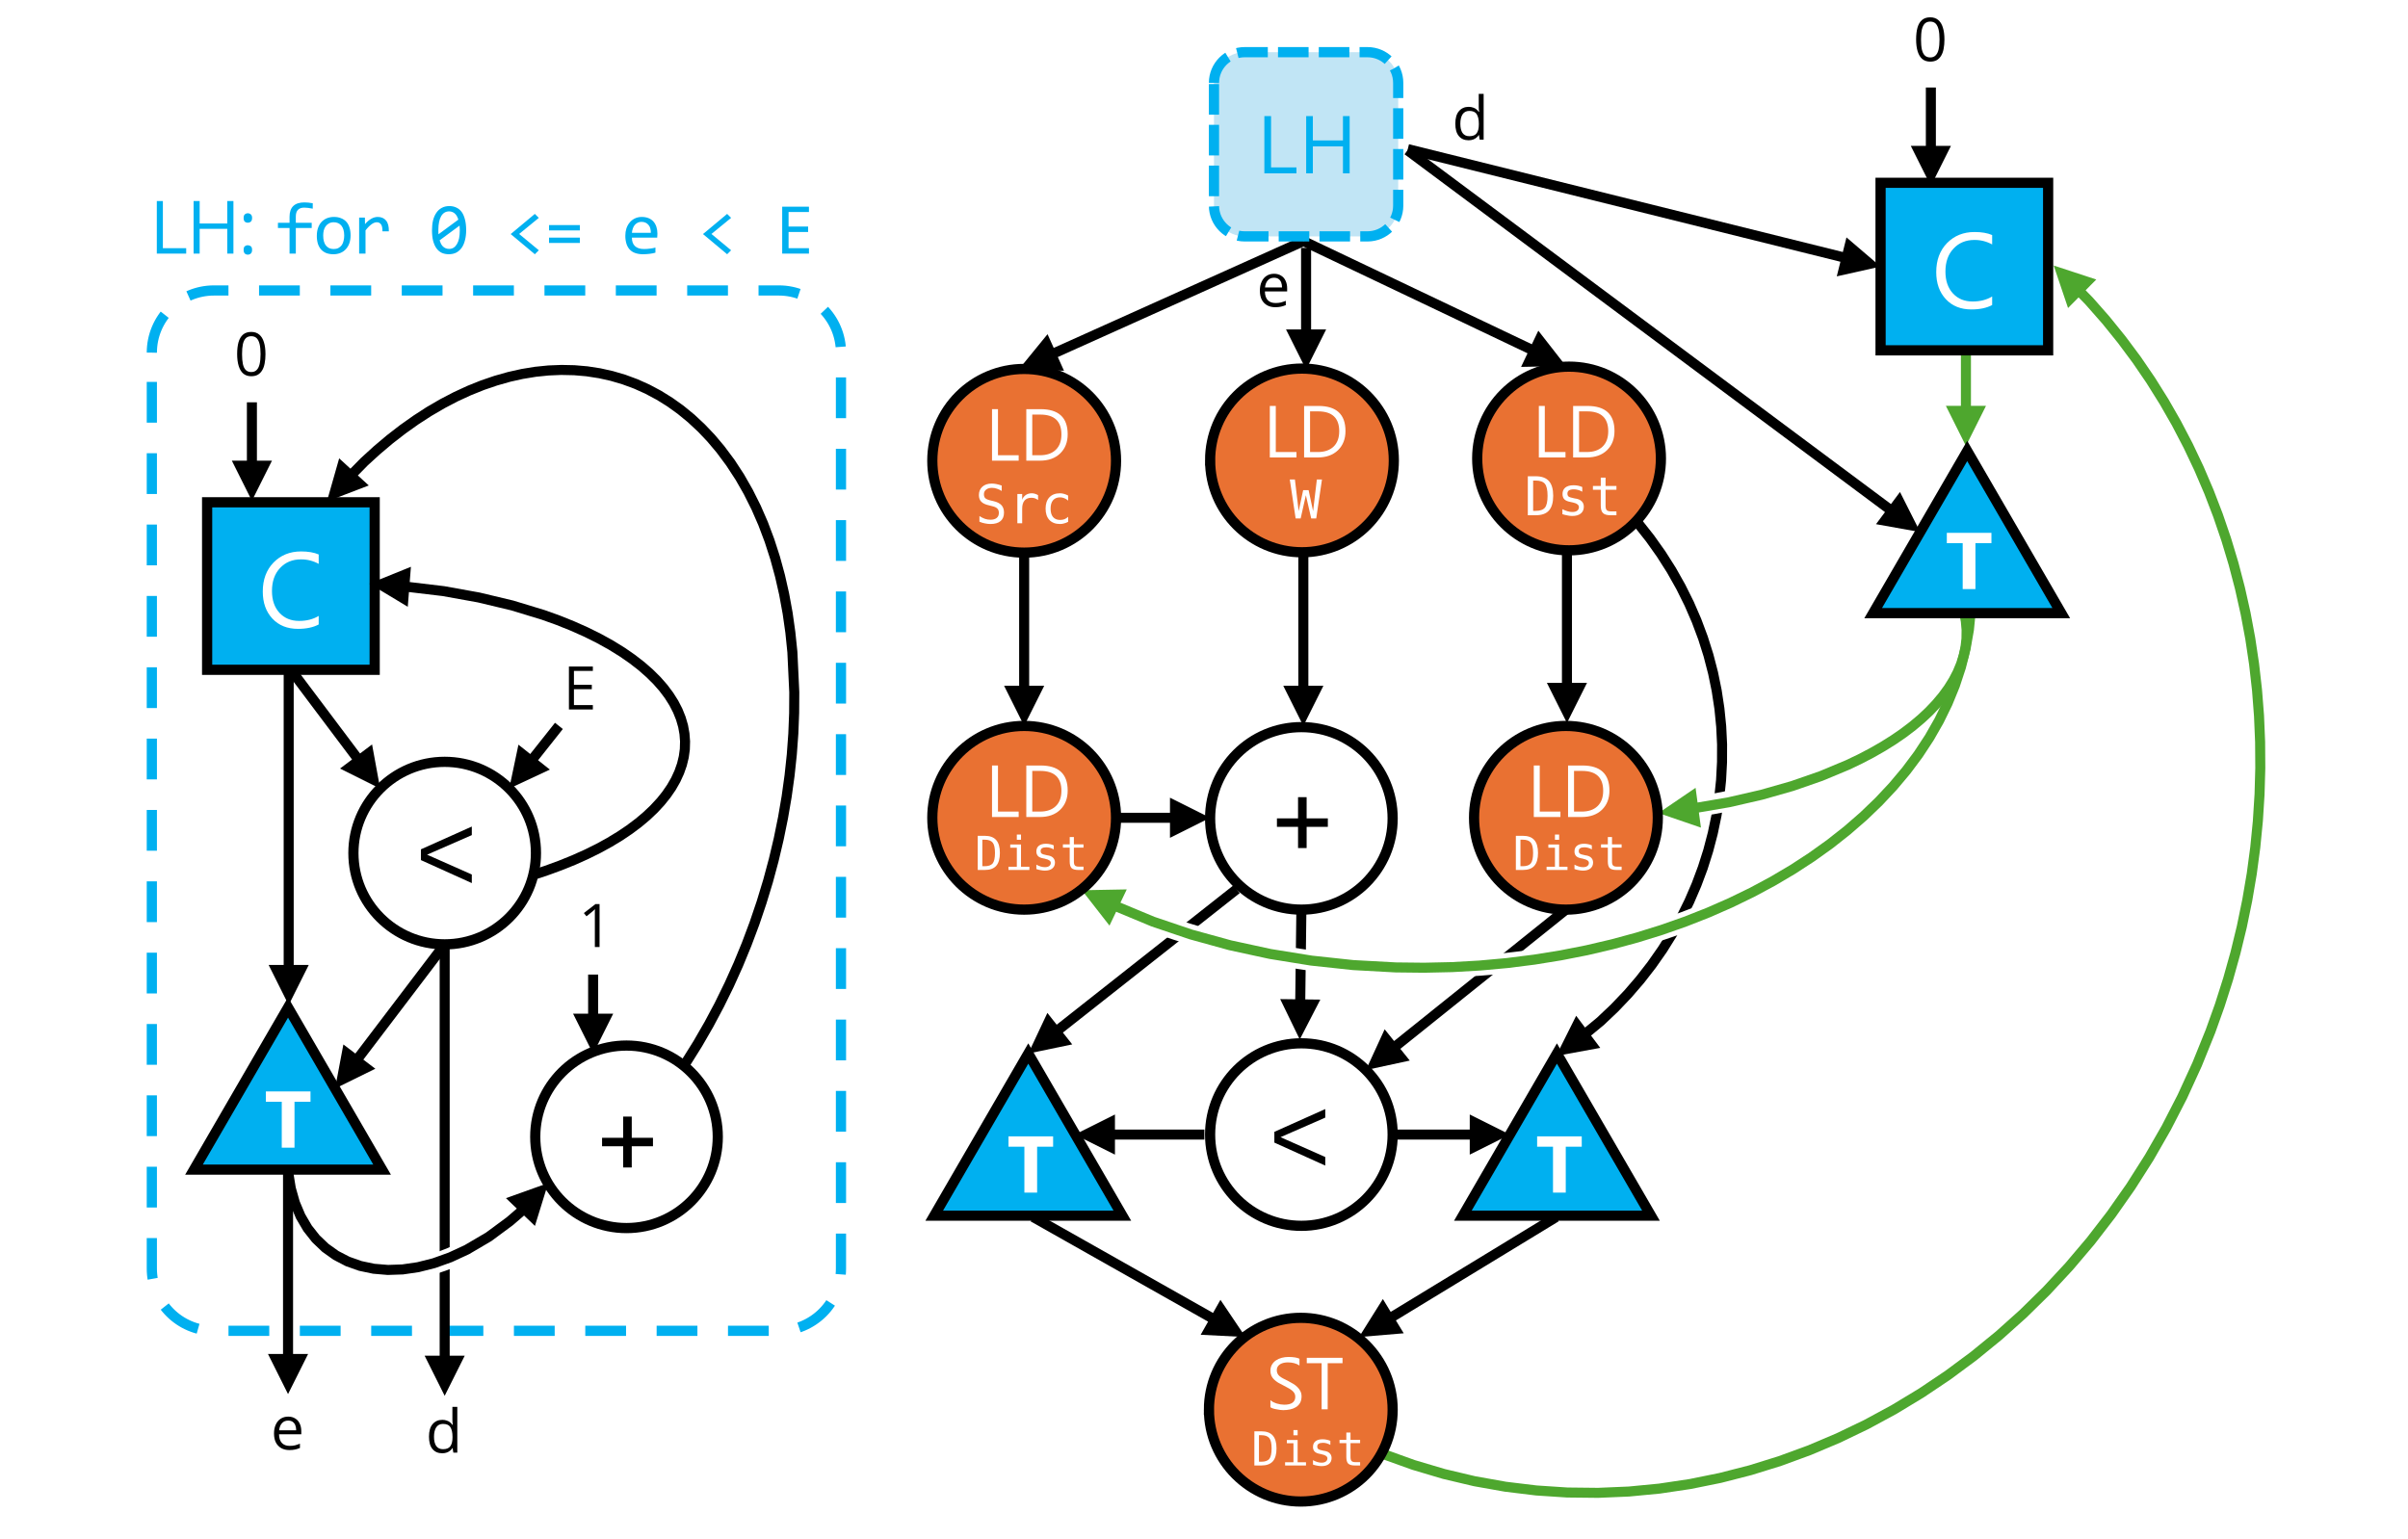
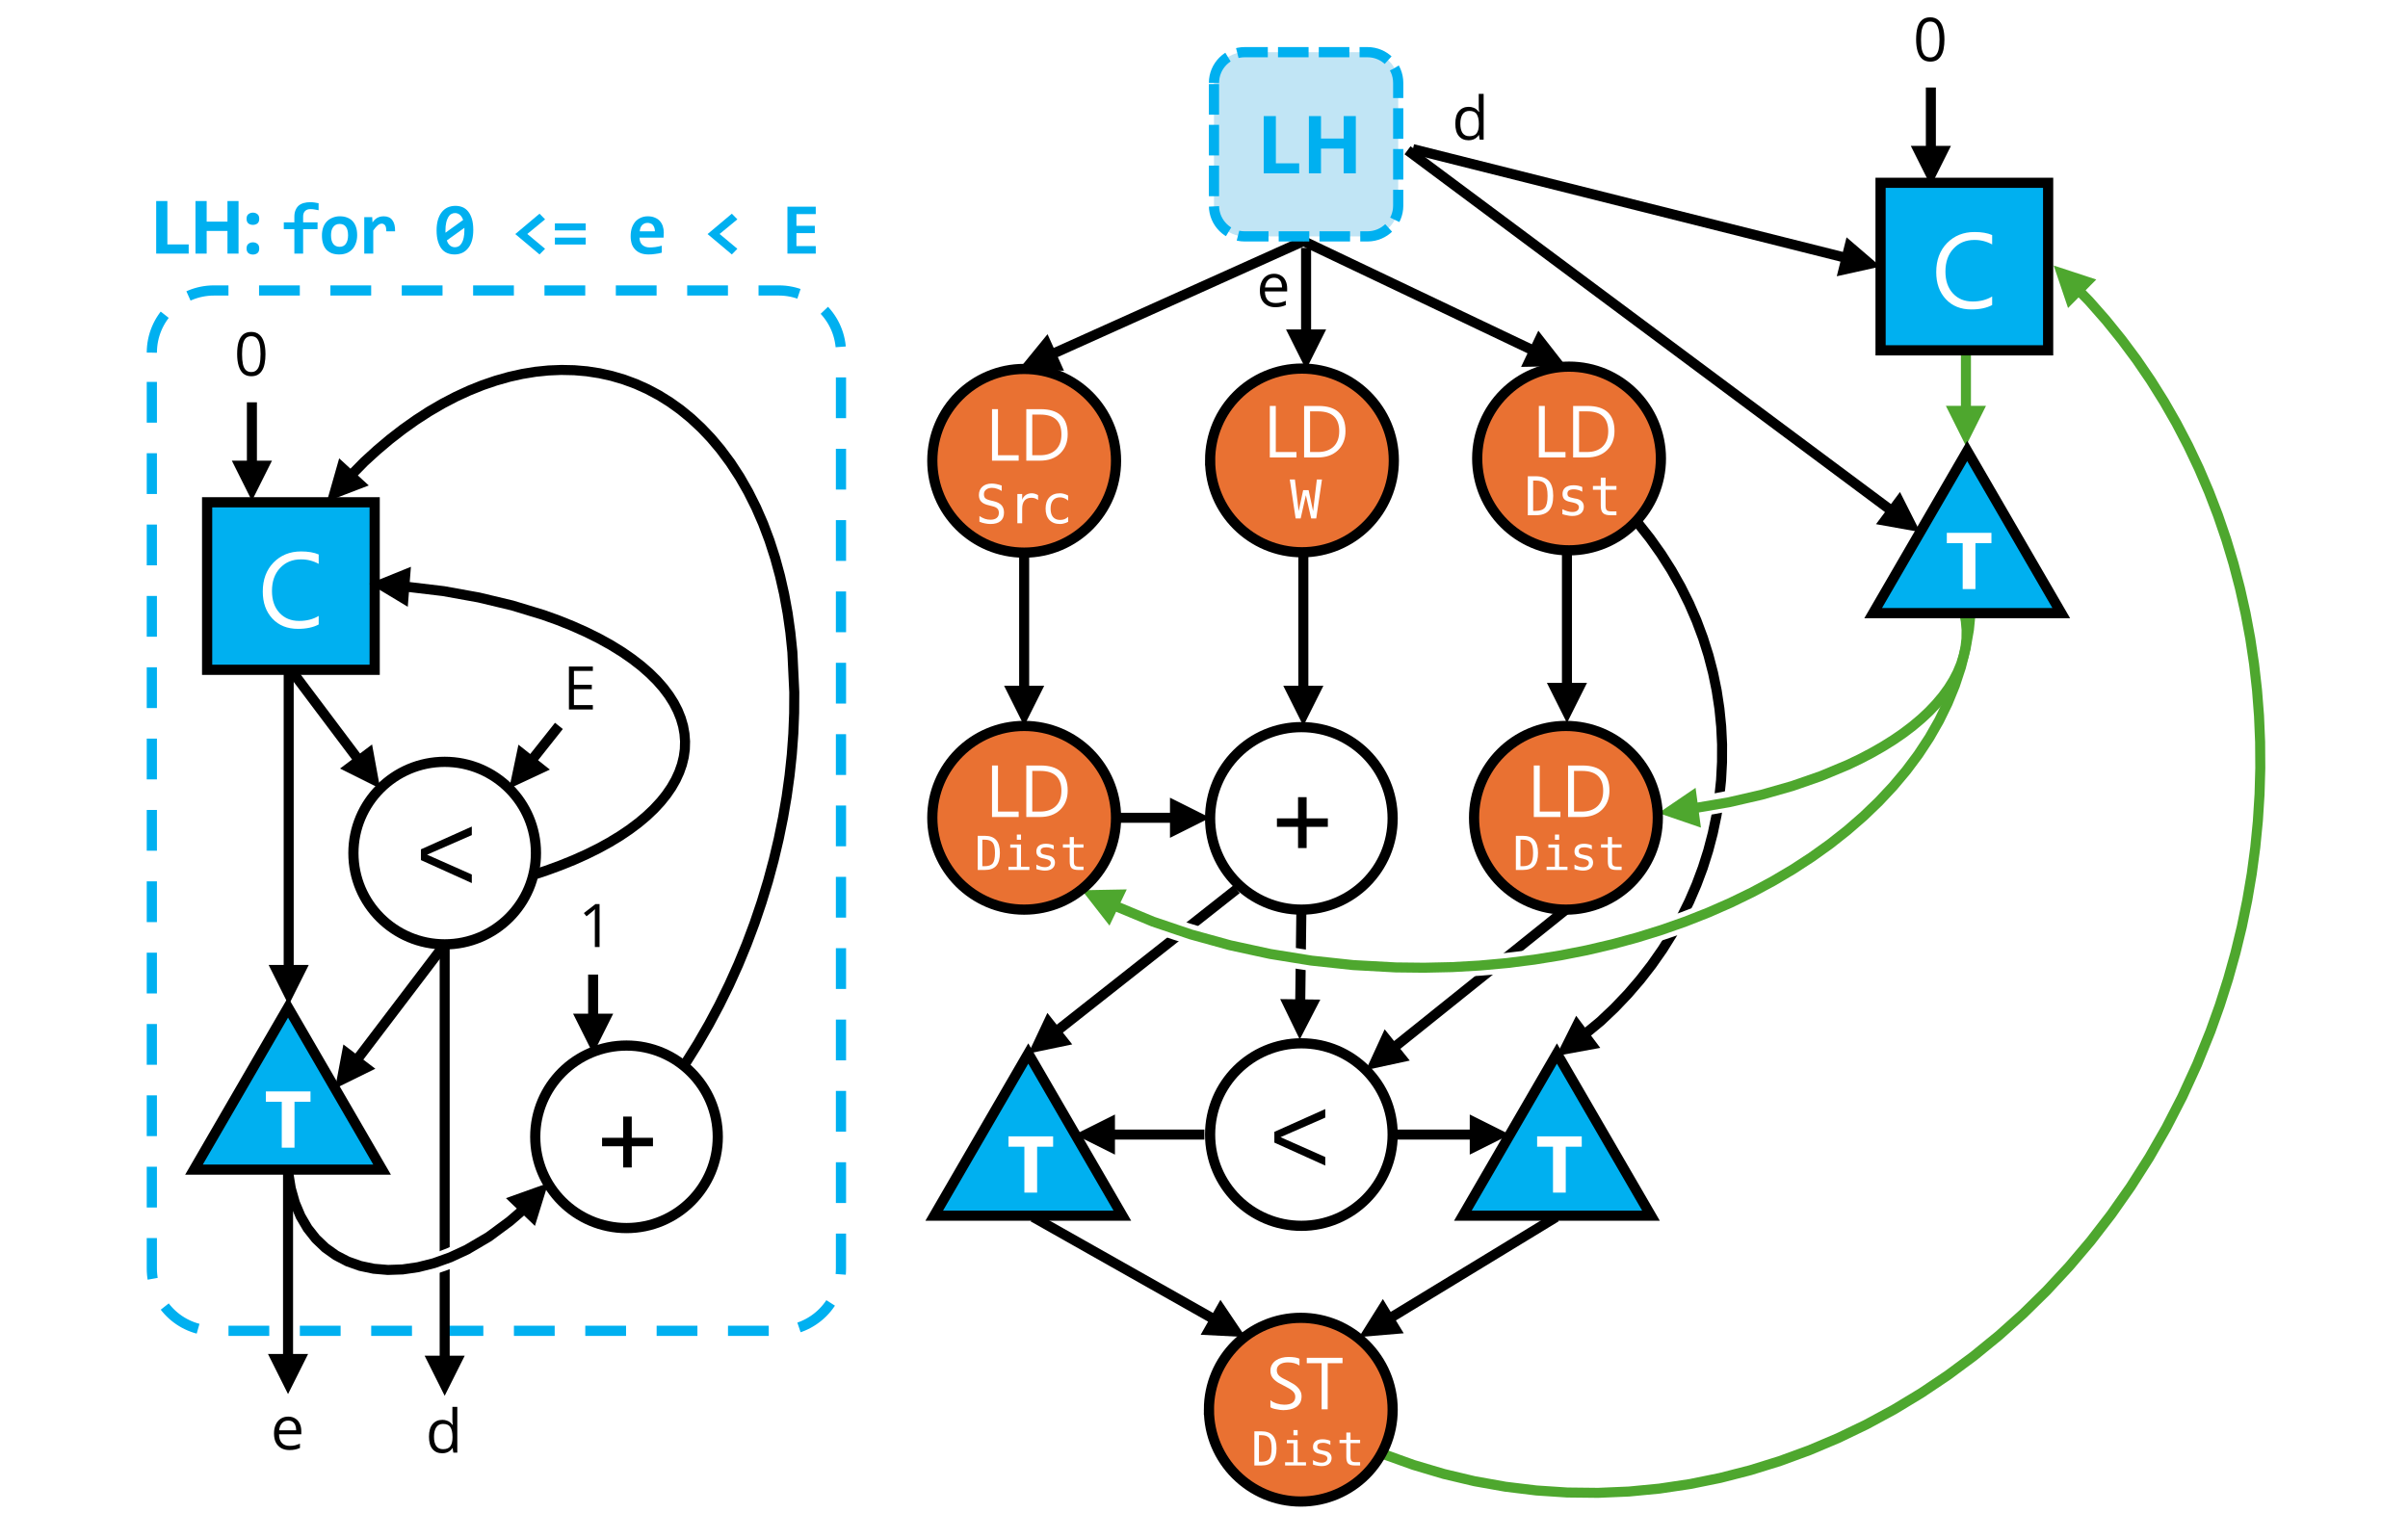
<svg xmlns="http://www.w3.org/2000/svg" xmlns:xlink="http://www.w3.org/1999/xlink" width="480" height="230pt" viewBox="0 0 360 230">
  <defs>
    <path id="b" d="M5 0H1.016v-7.703h.89v6.89H5Zm0 0" />
    <path id="c" d="M1.016 0v-7.703H3.14q4.061 0 4.062 3.75 0 1.783-1.125 2.875Q4.952 0 3.047 0Zm.89-6.89v6.078h1.157q1.512 0 2.359-.813.843-.81.844-2.297c0-1.976-1.055-2.969-3.157-2.969Zm0 0" />
    <path id="l" d="M.656-.312v-1.063q.17.157.422.297c.176.086.36.156.547.219.188.054.375.093.563.125q.28.045.53.046.827.001 1.235-.296.422-.31.422-.891 0-.311-.14-.547a1.5 1.5 0 0 0-.391-.422 3.7 3.7 0 0 0-.563-.36q-.328-.187-.703-.374-.409-.2-.765-.406-.346-.217-.61-.47a2 2 0 0 1-.406-.562 1.9 1.9 0 0 1-.14-.765q0-.515.234-.907.234-.387.609-.64.374-.247.86-.375a4 4 0 0 1 .968-.125q1.138.001 1.672.266v1.015q-.69-.468-1.75-.469c-.2 0-.398.024-.594.063q-.298.064-.531.203a1.14 1.14 0 0 0-.375.36.97.97 0 0 0-.14.53 1.12 1.12 0 0 0 .421.907q.216.174.531.344.31.173.72.359.404.204.78.438c.25.148.461.312.641.5q.28.27.438.609.17.33.172.765-.001.564-.22.97a1.8 1.8 0 0 1-.609.64q-.376.236-.875.344a5 5 0 0 1-1.03.109q-.19-.001-.454-.031A7 7 0 0 1 1.578 0a3.5 3.5 0 0 1-.531-.125 1.2 1.2 0 0 1-.39-.187m0 0" />
    <path id="m" d="M5.563-6.89h-2.22V0h-.905v-6.89H.217v-.813h5.345Zm0 0" />
    <path id="d" d="M1.703-.656q.997.001 1.39-.485.39-.481.391-1.765-.002-1.295-.39-1.781-.394-.5-1.39-.5h-.376v4.53Zm.016-5.172q1.34.002 1.969.719.639.703.64 2.203-.001 1.488-.64 2.203Q3.06 0 1.718 0H.532v-5.828Zm0 0" />
    <path id="e" d="M3.797-4.219v.703a2.2 2.2 0 0 0-.61-.265 2.2 2.2 0 0 0-.64-.094c-.324 0-.57.055-.735.156q-.234.158-.234.485c0 .187.055.336.172.437q.187.141.906.281l.281.047c.352.074.626.215.813.422q.282.3.281.781c0 .43-.156.766-.468 1.016Q3.106.112 2.28.11 1.951.108 1.594.03a6 6 0 0 1-.766-.187v-.75q.404.206.766.312.375.11.703.11.481 0 .734-.188a.65.65 0 0 0 .266-.547q-.002-.498-.953-.703h-.031l-.266-.062q-.628-.107-.922-.391-.28-.292-.281-.797 0-.622.422-.969.433-.341 1.218-.343.357.002.672.062.327.064.64.203m0 0" />
    <path id="f" d="M2.406-5.625v1.25h1.625v.563H2.406v2.375q-.002.485.172.671.186.188.64.188h.813V0h-.875q-.814 0-1.14-.328c-.22-.219-.328-.586-.328-1.11v-2.375H.516v-.562h1.172v-1.25Zm0 0" />
    <path id="g" d="M3.953-5.64v.812a3 3 0 0 0-.719-.344 2.3 2.3 0 0 0-.734-.125c-.367 0-.656.09-.875.266a.82.82 0 0 0-.328.687q-.001.394.203.594.216.204.813.344l.406.094q.826.187 1.203.609c.25.273.375.64.375 1.11q0 .831-.516 1.265-.516.438-1.5.437-.421 0-.844-.093a3.7 3.7 0 0 1-.812-.25v-.844q.434.28.844.422.404.127.812.125c.395 0 .703-.086.922-.266q.328-.264.328-.75 0-.434-.234-.656c-.149-.156-.406-.274-.781-.36l-.422-.109q-.814-.17-1.188-.547-.362-.374-.36-1 0-.78.517-1.25.527-.468 1.406-.468.328 0 .703.078.373.08.781.218m0 0" />
    <path id="h" d="M4.516-3.469a1.6 1.6 0 0 0-.47-.265 1.7 1.7 0 0 0-.53-.079q-.674 0-1.032.422-.344.423-.343 1.22V0h-.72v-4.375h.72v.86a1.42 1.42 0 0 1 .547-.72c.25-.163.546-.25.89-.25q.263.001.485.079c.156.043.304.11.453.203Zm0 0" />
    <path id="i" d="M4.14-.219a2.4 2.4 0 0 1-.593.235 2 2 0 0 1-.625.093Q1.902.11 1.328-.5.766-1.11.766-2.187q0-1.08.562-1.688.574-.61 1.594-.61.31 0 .61.094.31.082.609.25v.75a1.9 1.9 0 0 0-.578-.359 1.6 1.6 0 0 0-.641-.125q-.674.002-1.047.438-.361.439-.36 1.25-.002.814.36 1.25.374.438 1.047.437.374.001.672-.11.294-.122.547-.359Zm0 0" />
    <path id="j" d="M0-5.828h.766l.562 4.734L2-4.234h.813l.671 3.14.563-4.734h.766L3.953 0h-.75l-.797-3.469L1.625 0h-.75Zm0 0" />
    <path id="k" d="M1-6.516h7.61v1.266H1Zm3.156 4.438v-7.61h1.282v7.61Zm0 0" />
    <path id="r" d="m1.016-6.687 7.609-3.407v1.281l-7.61 3.329Zm0 1.609v-1.219l7.609 3.375v1.281Zm0 0" />
    <path id="n" d="M1.484-.562q.873 0 1.22-.422.341-.437.343-1.563-.002-1.124-.344-1.547-.345-.435-1.219-.437h-.328v3.968ZM1.5-5.11q1.17.001 1.719.625.562.626.562 1.937c0 .875-.187 1.524-.562 1.938Q2.67 0 1.5 0H.469v-5.11Zm0 0" />
    <path id="o" d="M1.078-3.812h1.61v3.328h1.25V0H.813v-.484h1.25v-2.844h-.985Zm.984-1.485h.626v.781h-.626Zm0 0" />
    <path id="p" d="M3.328-3.687v.609q-.268-.153-.547-.235a2 2 0 0 0-.562-.078q-.423 0-.64.141-.206.13-.204.422-.001.252.156.375.154.128.782.25l.265.047q.451.094.688.36c.164.179.25.405.25.687q-.001.563-.407.89Q2.716.096 2 .094c-.187 0-.387-.024-.594-.063A3.5 3.5 0 0 1 .734-.14v-.656q.34.188.657.281.326.094.625.094.406.002.64-.172a.55.55 0 0 0 .235-.468q0-.435-.844-.61l-.031-.016-.235-.046q-.55-.093-.797-.344-.251-.264-.25-.688 0-.562.375-.859c.25-.195.602-.297 1.063-.297.207 0 .406.024.594.063q.281.047.562.172m0 0" />
    <path id="q" d="M2.094-4.922v1.094H3.53v.484H2.094v2.078q-.002.423.156.594.169.174.563.172h.718V0h-.765Q2.045 0 1.75-.281q-.28-.282-.281-.985v-2.078H.453v-.484H1.47v-1.094Zm0 0" />
    <path id="s" d="M6.86-6.86H4.468V0H2.562v-6.86H.188v-1.546h6.671Zm0 0" />
-     <path id="t" d="M1.078 0v-7.86h.906v7.048H5.47V0Zm0 0" />
-     <path id="u" d="M7.031 0H6.11v-3.703H1.984V0h-.906v-7.86h.906v3.36H6.11v-3.36h.922Zm0 0" />
-     <path id="v" d="M.813-.562c0-.25.054-.426.171-.532a.7.7 0 0 1 .454-.156c.175 0 .328.055.453.156q.187.158.187.532 0 .376-.187.546a.66.66 0 0 1-.453.172.65.65 0 0 1-.454-.172C.867-.129.813-.312.813-.562m0-4.766c0-.25.054-.426.171-.531a.65.65 0 0 1 .454-.172q.264 0 .453.172.187.156.187.53 0 .376-.187.548a.68.68 0 0 1-.453.156.67.67 0 0 1-.454-.156c-.117-.114-.171-.297-.171-.547m0 0" />
-     <path id="w" d="M5.64-6.719c-.492-.101-.913-.156-1.265-.156q-1.266.002-1.266 1.328v.938h2.375v.78H3.11V0h-.937v-3.828H.437v-.781h1.735V-5.5Q2.17-7.656 4.406-7.656q.561.001 1.235.125ZM0-5.39" />
-     <path id="x" d="M5.547-2.734q-.001.628-.172 1.156-.176.515-.516.89c-.218.25-.492.446-.812.579a2.7 2.7 0 0 1-1.078.203q-.58-.001-1.047-.172A2.2 2.2 0 0 1 1.14-.61a2.5 2.5 0 0 1-.485-.875A4 4 0 0 1 .5-2.672c0-.414.055-.797.172-1.14q.17-.516.5-.891c.226-.25.5-.442.812-.578a2.8 2.8 0 0 1 1.094-.203q.575 0 1.031.187c.313.117.57.29.782.516q.327.344.484.86.17.516.172 1.187m-.953.03c0-.331-.04-.616-.11-.858a1.8 1.8 0 0 0-.312-.626 1.35 1.35 0 0 0-.5-.375 1.6 1.6 0 0 0-.64-.125q-.425.002-.72.172-.3.158-.5.438-.187.269-.28.625a3.4 3.4 0 0 0-.079.75q-.001.504.11.89.106.377.312.626c.133.156.297.28.484.375q.296.126.672.125.405.001.703-.157.311-.169.5-.437.186-.28.266-.64.094-.374.094-.782m0 0" />
-     <path id="z" d="M1.078-5.39h.86l.015.984q.482-.562.953-.813a1.9 1.9 0 0 1 .938-.265q.825 0 1.265.547.435.531.407 1.609h-.953q.011-.715-.204-1.031-.222-.329-.656-.328a1 1 0 0 0-.375.078 1.4 1.4 0 0 0-.39.218 3 3 0 0 0-.438.375 5 5 0 0 0-.469.547V0h-.953Zm0 0" />
-     <path id="A" d="M5.578-3.5q0 .798-.172 1.469c-.105.437-.265.82-.484 1.14a2.4 2.4 0 0 1-.813.735q-.485.248-1.14.25Q2.406.092 1.938-.11a2.1 2.1 0 0 1-.782-.657Q.83-1.2.641-1.89C.523-2.348.469-2.883.469-3.5q-.001-.811.156-1.469c.113-.445.281-.828.5-1.14a2.2 2.2 0 0 1 .813-.735c.32-.176.703-.265 1.14-.265.375 0 .711.074 1.016.218q.468.207.797.641c.218.293.382.668.5 1.125q.187.689.187 1.625m-.953.031c0-.125-.008-.242-.016-.36q-.002-.184-.015-.358L1.609-1.985q.094.28.204.515.123.236.296.407a1.3 1.3 0 0 0 .922.36q.358 0 .656-.173.295-.186.5-.531.217-.342.329-.86.107-.528.109-1.203m-3.203-.078v.344q-.001.158.016.312l2.968-2.187a2.4 2.4 0 0 0-.203-.5 1.5 1.5 0 0 0-.297-.39 1.1 1.1 0 0 0-.39-.25 1.2 1.2 0 0 0-.485-.095q-.377.002-.672.172-.298.175-.515.532a2.8 2.8 0 0 0-.313.875c-.074.343-.11.742-.11 1.187m0 0" />
-     <path id="B" d="m4.938-.5-.594.594-3.61-3.016 3.61-3.015.593.593L2-2.937Zm0 0" />
-     <path id="D" d="M5.328-3.469H.718v-.797h4.61Zm0 1.875H.718v-.797h4.61Zm0 0" />
-     <path id="E" d="M5.422-2.984a4 4 0 0 1-.016.343c0 .086-.008.168-.015.25H1.609q-.002.833.454 1.266.466.439 1.343.438.235.001.469-.016.232-.012.453-.047.217-.03.422-.062.2-.048.375-.094v.765c-.25.075-.54.133-.86.172a8 8 0 0 1-1 .063c-.46 0-.855-.067-1.187-.188A2.05 2.05 0 0 1 1.25-.64a2.3 2.3 0 0 1-.469-.875 4 4 0 0 1-.156-1.171c0-.376.05-.727.156-1.063q.17-.515.485-.89.309-.388.765-.61.468-.234 1.047-.234.561 0 1 .172c.29.117.535.28.734.5q.294.327.454.796c.101.305.156.649.156 1.032m-.984-.125a2 2 0 0 0-.079-.657 1.2 1.2 0 0 0-.265-.515 1.3 1.3 0 0 0-.438-.344 1.5 1.5 0 0 0-.625-.125q-.298.001-.562.125-.251.129-.438.344-.175.204-.281.515-.111.3-.14.657Zm0 0" />
-     <path id="F" d="M5.078 0h-4v-7.016h4v.797H2.031v2.172h2.922v.813H2.031v2.422h3.047Zm0 0" />
+     <path id="t" d="M.984 0v-7.86h1.672v6.485h3.188V0Zm0 0" />
+     <path id="u" d="M7.422 0H5.766v-3.39h-3.11V0H.984v-7.86h1.672v3.079h3.11V-7.86h1.656Zm0 0" />
+     <path id="v" d="M.625-.766q0-.498.281-.703.28-.217.672-.218.375.001.656.218.282.205.282.703 0 .487-.282.704a1.1 1.1 0 0 1-.656.203Q1.187.139.906-.062.626-.28.625-.766m0-4.437q0-.498.281-.703.28-.218.672-.219.375 0 .656.219.282.204.282.703 0 .486-.282.703a1.1 1.1 0 0 1-.656.203q-.391.001-.672-.203-.28-.217-.281-.703m0 0" />
+     <path id="w" d="M5.64-6.484a6 6 0 0 0-.562-.11q-.316-.06-.656-.062c-.156 0-.305.023-.438.062a1 1 0 0 0-.343.203 1 1 0 0 0-.235.344 1.4 1.4 0 0 0-.078.5v.875h2.156v1.016H3.328V0H2.016v-3.656H.438v-1.016h1.578V-5.5c0-.383.054-.71.172-.984.113-.282.269-.508.468-.688q.31-.263.75-.39a3.6 3.6 0 0 1 .969-.125q.355 0 .672.046c.219.032.414.07.594.11ZM0-5.454" />
+     <path id="x" d="M5.656-2.766q0 .644-.187 1.172-.176.535-.516.922-.346.377-.844.594a3.1 3.1 0 0 1-1.14.203 3.3 3.3 0 0 1-1.094-.172 2.35 2.35 0 0 1-.812-.531 2.35 2.35 0 0 1-.5-.89C.445-1.82.39-2.235.39-2.704a3.7 3.7 0 0 1 .172-1.172q.186-.53.53-.906.357-.375.86-.578a2.8 2.8 0 0 1 1.125-.22q.61 0 1.078.188c.32.118.594.293.813.532q.34.363.515.89.171.517.172 1.203m-1.36.032c0-.57-.109-1-.327-1.282q-.317-.42-.938-.421-.347 0-.594.14a1.1 1.1 0 0 0-.39.36 1.7 1.7 0 0 0-.235.546 3.3 3.3 0 0 0-.062.657q-.001.861.344 1.297.34.42.937.421c.219 0 .406-.039.563-.125a.94.94 0 0 0 .39-.359q.153-.232.235-.547c.05-.219.078-.445.078-.687m0 0" />
+     <path id="y" d="M4.266-3.328q0-.31-.047-.531a.8.8 0 0 0-.125-.344.5.5 0 0 0-.219-.203.55.55 0 0 0-.281-.078q-.3.002-.61.25-.297.236-.671.78V0H.968v-5.453h1.187l.047.797q.14-.217.297-.375.17-.17.375-.297.216-.123.469-.188.247-.06.547-.062.419 0 .734.14.328.141.531.422.217.281.328.704.106.42.094.984Zm0 0" />
+     <path id="A" d="M5.766-3.547q0 .878-.188 1.563-.187.673-.562 1.14a2.4 2.4 0 0 1-.875.719 2.74 2.74 0 0 1-1.188.25q-.58-.002-1.078-.203a2.1 2.1 0 0 1-.844-.64Q.685-1.154.484-1.845.281-2.53.281-3.469q0-.872.188-1.547.2-.686.562-1.156.36-.467.875-.719c.352-.164.754-.25 1.203-.25q.576.002 1.063.204.482.205.828.64.357.44.563 1.125c.132.45.203.992.203 1.625m-4.157.031v.391L4.25-5.031q-.189-.529-.5-.782a1.14 1.14 0 0 0-.719-.25q-.314.002-.578.157-.25.14-.437.468a2.7 2.7 0 0 0-.297.797 5 5 0 0 0-.11 1.125m2.829.016v-.359L1.813-1.97q.169.518.484.766.311.251.734.25.295 0 .547-.14.265-.153.453-.47c.133-.218.235-.484.297-.796.07-.32.11-.703.11-1.141m0 0" />
+     <path id="B" d="M4.172.125.547-2.922l3.625-3.047.828.844-2.656 2.188L5-.72Zm0 0" />
+     <path id="C" d="M.719-3.469v-1.047h4.61v1.047Zm0 2.11v-1.032h4.61v1.032Zm0 0" />
+     <path id="E" d="M5.5-3.14c0 .085-.008.199-.016.343 0 .149-.007.281-.015.406H1.875q-.001.362.11.641c.07.18.175.328.312.453.133.117.297.211.484.281q.281.094.625.094.404 0 .86-.062.45-.062.937-.203v1.046l-.453.11c-.168.031-.34.054-.516.078q-.252.045-.515.062c-.18.008-.344.016-.5.016Q2.592.124 2.094-.047a2.3 2.3 0 0 1-.844-.531 2.3 2.3 0 0 1-.531-.844 3.7 3.7 0 0 1-.172-1.187q-.002-.668.172-1.22.188-.543.515-.937.342-.387.813-.593.481-.219 1.062-.22.592 0 1.032.188c.3.118.55.282.75.5q.293.316.453.766c.101.305.156.633.156.984m-1.328-.188q0-.328-.094-.563a1.1 1.1 0 0 0-.234-.406.8.8 0 0 0-.344-.219 1.1 1.1 0 0 0-.406-.078q-.502 0-.828.328c-.211.22-.328.532-.36.938Zm0 0" />
+     <path id="F" d="M.984 0v-7.016H5.22v1.11H2.33v1.75h2.75v1.093H2.33v1.938h2.89V0Zm0 0" />
    <path id="G" d="M9.094-.469Q7.858.188 6 .188 3.608.19 2.172-1.344.732-2.89.734-5.39q0-2.684 1.61-4.343 1.624-1.655 4.11-1.657 1.592.001 2.64.454v1.406a5.4 5.4 0 0 0-2.656-.672q-1.924 0-3.125 1.297Q2.107-7.624 2.109-5.47q0 2.048 1.125 3.266C3.984-1.398 4.961-1 6.172-1q1.687 0 2.922-.75Zm0 0" />
    <path id="H" d="M4.688-3.219q-.001.785-.125 1.406-.113.61-.375 1.032-.252.422-.657.656-.393.218-.969.219-.719 0-1.187-.39C1.07-.556.844-.93.688-1.423Q.453-2.173.453-3.22q0-1.029.203-1.765.216-.75.672-1.141.468-.405 1.235-.406.733 0 1.203.406.466.393.687 1.125.234.738.234 1.781m-3.5 0c0 .594.039 1.094.125 1.5q.139.599.437.89.31.299.813.298.498 0 .796-.297.312-.293.454-.89.14-.61.14-1.5t-.14-1.485c-.094-.395-.243-.692-.438-.89q-.299-.296-.812-.298c-.336 0-.606.102-.813.297q-.299.3-.437.89c-.086.4-.125.891-.125 1.485m0 0" />
    <path id="I" d="M4.453 0H.875v-6.422h3.578v.656H1.625v2.079h2.672v.656H1.625v2.375h2.828Zm0 0" />
    <path id="J" d="M3.156 0h-.703v-5.344q.013-.153.031-.312a3 3 0 0 1-.265.234q-.11.096-.297.25l-.719.578-.39-.484 1.734-1.344h.61Zm0 0" />
    <path id="K" d="M2.625-4.906q.608 0 1.047.281.45.269.672.766.234.485.234 1.14v.453H1.25q.012.845.422 1.297.42.439 1.156.438.451.001.797-.078.357-.094.75-.25v.64q-.376.159-.734.235-.364.077-.844.078-.69 0-1.203-.281a2.06 2.06 0 0 1-.813-.844Q.501-1.578.5-2.375c0-.52.086-.969.266-1.344q.264-.575.734-.875.48-.311 1.125-.312m-.016.593q-.58.002-.921.391-.347.376-.422 1.063h2.547q0-.423-.126-.75a1.1 1.1 0 0 0-.39-.516c-.18-.125-.406-.187-.688-.187m0 0" />
    <path id="L" d="M2.484.094Q1.56.095 1.031-.531.5-1.153.5-2.391q-.002-1.248.547-1.875.545-.639 1.453-.64.375.002.656.11.295.093.5.265.201.175.344.375h.063a1.7 1.7 0 0 1-.047-.36A6 6 0 0 1 4-4.906v-1.938h.734V0h-.593l-.11-.687H4q-.129.221-.344.39-.205.176-.5.281c-.187.07-.414.11-.672.11m.11-.61q.779.001 1.094-.437.328-.434.328-1.313v-.125q-.001-.92-.313-1.406-.3-.499-1.11-.5-.673 0-1.015.516-.328.516-.328 1.406c0 .594.11 1.055.328 1.375q.342.485 1.016.484m0 0" />
-     <path id="M" d="M1.172 0v-8.562h1v7.671h3.797V0Zm0 0" />
-     <path id="N" d="M7.672 0h-1v-4.031h-4.5V0h-1v-8.562h1v3.64h4.5v-3.64h1Zm0 0" />
+     <path id="M" d="M1.078 0v-8.562h1.813V-1.5h3.484V0Zm0 0" />
+     <path id="N" d="M8.094 0H6.28v-3.703H2.89V0H1.078v-8.562h1.813v3.359h3.39v-3.36h1.813Zm0 0" />
    <clipPath id="a">
      <path d="M0 0h360v229.922H0Zm0 0" />
    </clipPath>
  </defs>
  <g clip-path="url(#a)">
    <path fill="#fff" d="M0 0h360v229.922H0Zm0 0" />
  </g>
  <path fill="#fff" d="M-36-23h432v276H-36z" />
  <path fill="#4ea72e" d="m206.547 218.121 4.543 1.629 4.594 1.367 4.625 1.094 4.644.824 4.656.567 4.66.308 4.657.05 4.644-.198 4.625-.442 4.602-.687 4.558-.922 4.52-1.16 4.469-1.387 4.41-1.617 4.344-1.836 4.265-2.05 4.188-2.27 4.094-2.477 4-2.684 3.89-2.882 3.777-3.082 3.66-3.278 3.528-3.465 3.39-3.652 3.25-3.832 3.094-4.012 2.934-4.183 2.77-4.352 2.59-4.52 2.41-4.679 2.214-4.84 2.016-4.988 1.398-3.91 1.254-3.93 1.106-3.953.965-3.965.816-3.973.676-3.98.531-3.984.39-3.98.25-3.974.114-3.96-.027-3.946-.164-3.93-.305-3.902-.438-3.875-.574-3.844-.707-3.804-.844-3.766-.972-3.719-1.106-3.668-1.238-3.617-1.367-3.558-1.496-3.497-1.625-3.43-1.754-3.355-1.88-3.285-2.007-3.203-2.129-3.121-2.258-3.031-2.375-2.938-2.504-2.847-1.785-1.825-1.07 1.047 1.77 1.813-.028-.028 2.48 2.82-.019-.027 2.356 2.918-.016-.023 2.234 3.004-.015-.024 2.113 3.094-.016-.023 1.989 3.18-.016-.028 1.867 3.258-.015-.024 1.738 3.332-.012-.027 1.613 3.402-.011-.023 1.484 3.469-.008-.028 1.356 3.532-.008-.024 1.226 3.59-.007-.027 1.097 3.644-.007-.027.968 3.691-.008-.023.836 3.738-.004-.027.704 3.777-.004-.023.57 3.812-.004-.023.434 3.847v-.027l.297 3.879v-.027l.164 3.898v-.023l.027 3.918v-.028l-.11 3.938v-.028l-.25 3.95.005-.028-.391 3.953.004-.023-.528 3.953.004-.023-.672 3.953.004-.024-.812 3.95.008-.028-.957 3.938.007-.024-1.101 3.926.008-.027-1.242 3.906.007-.024-1.39 3.883.011-.027-2.003 4.957.011-.031-2.203 4.808.016-.03-2.39 4.648.015-.028-2.574 4.488.015-.03-2.746 4.323.02-.027-2.918 4.156.02-.027-3.075 3.984.023-.027-3.226 3.805.023-.024-3.367 3.625.024-.023-3.504 3.441.023-.023-3.629 3.254.024-.024-3.75 3.059.027-.02-3.863 2.864.027-.02-3.969 2.664.031-.02-4.066 2.458.031-.016-4.156 2.25.035-.016-4.238 2.036.035-.016-4.308 1.824.03-.015-4.37 1.601.035-.012-4.434 1.38.035-.012-4.48 1.148.035-.008-4.523.918.039-.008-4.559.68.04-.004-4.587.442.04-.004-4.606.195h.039l-4.613-.05h.039l-4.618-.306.04.004-4.614-.558.04.004-4.602-.82.039.011-4.582-1.086.039.012-4.555-1.352.04.012-4.52-1.625ZM313.398 41.793l-6.37-2.094 2.148 6.356ZM294.66 51.95v9.73h-1.5v-9.73Zm2.25 8.73-3 6-3-6Zm0 0" />
  <path d="M43.762 99.266 54.43 113.46l-1.2.898-10.667-14.191Zm11.863 12.043 1.207 6.597-6-2.992Zm0 0" />
  <path fill="#e97132" fill-rule="evenodd" stroke="#000" stroke-miterlimit="8" stroke-width="1.524" d="M139.383 68.895c0-7.582 6.148-13.73 13.73-13.73 7.586 0 13.735 6.148 13.735 13.73 0 7.585-6.149 13.734-13.735 13.734-7.582 0-13.73-6.149-13.73-13.734Zm0 0" />
  <g fill="#fff">
    <use xlink:href="#b" x="147.293" y="68.88" />
    <use xlink:href="#c" x="152.418" y="68.88" />
  </g>
  <path fill="#e97132" fill-rule="evenodd" stroke="#000" stroke-miterlimit="8" stroke-width="1.524" d="M220.844 68.555c0-7.586 6.148-13.735 13.73-13.735 7.586 0 13.735 6.149 13.735 13.735 0 7.582-6.149 13.73-13.735 13.73-7.582 0-13.73-6.148-13.73-13.73Zm0 0" />
  <g fill="#fff">
    <use xlink:href="#b" x="229.043" y="68.4" />
    <use xlink:href="#c" x="234.168" y="68.4" />
  </g>
  <g fill="#fff">
    <use xlink:href="#d" x="227.879" y="77.04" />
    <use xlink:href="#e" x="232.754" y="77.04" />
    <use xlink:href="#f" x="237.629" y="77.04" />
  </g>
  <g fill="#fff">
    <use xlink:href="#g" x="145.802" y="78.24" />
    <use xlink:href="#h" x="150.677" y="78.24" />
    <use xlink:href="#i" x="155.552" y="78.24" />
  </g>
  <path d="M194.563 35.367 156.617 52.43l.617 1.367 37.942-17.063Zm-37.954 14.598-4.242 5.2 6.703.273Zm39.403-12.899v13.192h-1.5V37.066Zm2.25 12.192-3 6-3-6Zm0 0" />
  <path fill="#e97132" fill-rule="evenodd" stroke="#000" stroke-miterlimit="8" stroke-width="1.524" d="M180.914 68.84c0-7.582 6.149-13.73 13.73-13.73 7.586 0 13.735 6.148 13.735 13.73 0 7.586-6.149 13.734-13.734 13.734-7.582 0-13.73-6.148-13.73-13.734Zm0 0" />
  <g fill="#fff">
    <use xlink:href="#b" x="188.826" y="68.4" />
    <use xlink:href="#c" x="193.95" y="68.4" />
  </g>
  <path d="m195.191 35.375 34.727 16.527-.645 1.356-34.726-16.531Zm34.79 14.066 4.128 5.29-6.707.128Zm0 0" />
  <use xlink:href="#j" x="192.825" y="77.52" fill="#fff" />
  <path fill="#fff" fill-rule="evenodd" stroke="#000" stroke-miterlimit="8" stroke-width="1.524" d="M180.914 122.363c0-7.535 6.11-13.644 13.645-13.644s13.644 6.11 13.644 13.644c0 7.535-6.11 13.645-13.644 13.645-7.536 0-13.645-6.11-13.645-13.645Zm0 0" />
  <use xlink:href="#k" x="189.904" y="128.88" />
  <path d="M153.863 82.574v20.965h-1.5V82.574Zm2.25 19.965-3 6-3-6Zm39.489-19.965v20.965h-1.5V82.574Zm2.25 19.965-3 6-3-6Zm-30.883 18.984h8.945v1.5h-8.945Zm7.945-2.25 6 3-6 3Zm0 0" />
  <path fill="#e97132" fill-rule="evenodd" d="M180.738 210.777c0-7.586 6.149-13.734 13.73-13.734 7.587 0 13.735 6.148 13.735 13.734 0 7.582-6.148 13.73-13.734 13.73-7.582 0-13.73-6.148-13.73-13.73m0 0" />
  <path fill="none" stroke="#000" stroke-miterlimit="8" stroke-width="1.524" d="M180.738 210.777c0-7.586 6.145-13.734 13.73-13.734 7.587 0 13.735 6.148 13.735 13.734 0 7.582-6.148 13.73-13.734 13.73s-13.73-6.148-13.73-13.73Zm0 0" />
  <g fill="#fff">
    <use xlink:href="#l" x="189.273" y="210.72" />
    <use xlink:href="#m" x="195.148" y="210.72" />
  </g>
  <g fill="#fff">
    <use xlink:href="#n" x="187.06" y="219.12" />
    <use xlink:href="#o" x="191.31" y="219.12" />
    <use xlink:href="#p" x="195.56" y="219.12" />
    <use xlink:href="#q" x="199.809" y="219.12" />
  </g>
  <path d="M235.012 82.137v20.96h-1.5v-20.96Zm2.25 19.96-3 6-3-6Zm0 0" />
  <path fill="#fff" fill-rule="evenodd" stroke="#000" stroke-miterlimit="8" stroke-width="1.524" d="M180.914 169.64c0-7.535 6.11-13.644 13.645-13.644s13.644 6.11 13.644 13.645-6.11 13.644-13.644 13.644c-7.536 0-13.645-6.11-13.645-13.644Zm0 0" />
  <use xlink:href="#r" x="189.503" y="175.92" />
  <path d="m233.64 135.422-26.003 20.86.937 1.167 26.004-20.855Zm-26.632 18.476-2.801 6.094 6.555-1.414ZM193.809 136l-.18 14.414 1.5.02.18-14.418Zm-2.418 13.387 2.925 6.035 3.075-5.961Zm0 0" />
  <path fill="#00b0f0" fill-rule="evenodd" stroke="#000" stroke-miterlimit="8" stroke-width="1.524" d="m218.7 181.766 14.062-24.246 14.062 24.246Zm0 0" />
  <use xlink:href="#s" x="229.615" y="178.32" fill="#fff" />
  <path d="M208.203 168.89h12.527v1.5h-12.527Zm11.527-2.25 6 3-6 3Zm12.52 14.692-25.191 15.34.777 1.281 25.195-15.34Zm-25.508 12.898-3.566 5.684 6.683-.559ZM245.45 77.727l1.831 2.32 1.7 2.394 1.554 2.45 1.406 2.496 1.266 2.543 1.121 2.582.977 2.617.836 2.648.695 2.668.55 2.692.41 2.703.274 2.715.133 2.715-.008 2.718-.144 2.711-.281 2.7-.418 2.683-.555 2.664-.692 2.637-.824 2.61-.96 2.57-1.09 2.53-1.227 2.485-1.356 2.434-1.488 2.379-1.62 2.316-1.75 2.254-1.88 2.18-2.004 2.105-2.14 2.027-2.649 2.184-.953-1.156 2.625-2.168-.039.035 2.11-2-.028.027 1.98-2.078-.023.031 1.852-2.152-.024.027 1.727-2.222-.024.031 1.598-2.285-.02.031 1.47-2.348-.02.036 1.336-2.403-.016.035 1.207-2.453-.016.035 1.078-2.496-.015.036.945-2.536-.012.036.817-2.57-.012.038.68-2.601-.008.035.547-2.625-.008.035.414-2.644-.004.035.278-2.66-.004.035.14-2.672v.039l.008-2.68v.04l-.129-2.68v.039l-.265-2.676.003.039-.406-2.668.008.039-.543-2.652.008.039-.684-2.633.012.035-.824-2.61.012.04-.965-2.582.015.039-1.105-2.547.015.035-1.246-2.508.016.031-1.387-2.46.02.03-1.535-2.413.023.031-1.676-2.363.02.03-1.82-2.304Zm-6.208 78.953-6.601 1.203 3-6.004Zm0 0" />
  <path fill="#00b0f0" fill-rule="evenodd" stroke="#000" stroke-miterlimit="8" stroke-width="1.524" d="m139.668 181.766 14.062-24.246 14.063 24.246Zm0 0" />
  <use xlink:href="#s" x="150.584" y="178.32" fill="#fff" />
  <path d="m184.418 132.36-27.227 21.472.93 1.18 27.227-21.473Zm-27.832 19.09-2.856 6.07 6.57-1.36Zm23.469 17.44h-14.368v1.5h14.368Zm-13.368-2.25-6 3 6 3Zm-11.867 14.68 27.399 15.48-.735 1.305-27.398-15.48Zm27.637 13.032 3.746 5.562-6.7-.34Zm0 0" />
  <path fill="none" stroke="#00b0f0" stroke-dasharray="6.096 4.572" stroke-miterlimit="8" stroke-width="1.524" d="M22.7 52.727a9.297 9.297 0 0 1 9.296-9.297h84.434a9.297 9.297 0 0 1 9.297 9.297v136.957a9.297 9.297 0 0 1-9.297 9.297H31.996a9.297 9.297 0 0 1-9.297-9.297Zm0 0" />
  <g fill="#00b0f0">
    <use xlink:href="#t" x="22.366" y="37.92" />
-     <use xlink:href="#u" x="27.866" y="37.92" />
+     <use xlink:href="#u" x="28.241" y="37.92" />
  </g>
-   <use xlink:href="#v" x="35.61" y="37.92" fill="#00b0f0" />
+   <use xlink:href="#v" x="36.239" y="37.92" fill="#00b0f0" />
  <g fill="#00b0f0">
-     <use xlink:href="#w" x="41.116" y="37.92" />
-     <use xlink:href="#x" x="46.866" y="37.92" />
-     <use xlink:href="#z" x="52.615" y="37.92" />
-     <use xlink:href="#A" x="64.115" y="37.92" />
-     <use xlink:href="#B" x="75.614" y="37.92" />
-     <use xlink:href="#D" x="81.364" y="37.92" />
-     <use xlink:href="#E" x="92.863" y="37.92" />
-     <use xlink:href="#B" x="104.363" y="37.92" />
-     <use xlink:href="#F" x="115.862" y="37.92" />
+     <use xlink:href="#w" x="41.991" y="37.92" />
+     <use xlink:href="#x" x="47.741" y="37.92" />
+     <use xlink:href="#y" x="53.49" y="37.92" />
+     <use xlink:href="#A" x="64.99" y="37.92" />
+     <use xlink:href="#B" x="76.489" y="37.92" />
+     <use xlink:href="#C" x="82.239" y="37.92" />
+     <use xlink:href="#E" x="93.738" y="37.92" />
+     <use xlink:href="#B" x="105.238" y="37.92" />
+     <use xlink:href="#F" x="116.737" y="37.92" />
  </g>
  <path fill="#00b0f0" stroke="#000" stroke-miterlimit="8" stroke-width="1.524" d="M30.965 75.102h25.05v25.046h-25.05Zm0 0" />
  <use xlink:href="#G" x="38.552" y="93.84" fill="#fff" />
  <path d="M38.41 60.152v9.727h-1.5v-9.727Zm2.25 8.727-3 6-3-6Zm0 0" />
  <use xlink:href="#H" x="35.001" y="56.16" />
  <path fill="#fff" fill-rule="evenodd" stroke="#000" stroke-miterlimit="8" stroke-width="1.524" d="M52.836 127.555c0-7.535 6.11-13.645 13.644-13.645 7.536 0 13.645 6.11 13.645 13.645s-6.11 13.644-13.645 13.644-13.644-6.11-13.644-13.644Zm0 0" />
  <use xlink:href="#r" x="61.911" y="133.68" />
  <path d="m82.973 108.07-4.325 5.453 1.176.934 4.32-5.453Zm-5.465 3.274-1.38 6.562 6.079-2.836Zm0 0" />
  <use xlink:href="#I" x="84.18" y="106.08" />
  <path d="M43.91 99.715v45.562h-1.5V99.715Zm2.25 44.562-3 6-3-6Zm19.723-3.531L52.52 158.324l1.195.91 13.363-17.582Zm-14.547 15.422-1.242 6.59 6.02-2.961ZM79.7 131.61l2.222-.735 2.129-.777 2.02-.817 1.913-.86 1.809-.894 1.695-.93 1.586-.96 1.477-.996 1.367-1.024 1.25-1.05 1.14-1.083 1.024-1.105.906-1.129.79-1.148.667-1.172.547-1.192.426-1.207.297-1.219.168-1.23.035-1.234-.094-1.235-.222-1.234-.36-1.227-.488-1.215-.621-1.203-.75-1.183-.88-1.172-1.007-1.149-1.14-1.128-1.266-1.106-1.399-1.082-1.53-1.059-1.727-1.066-1.84-1.016-1.946-.964-2.046-.91-2.141-.86-2.242-.805-4.711-1.433-5.024-1.2-5.285-.953-6.156-.734-.18 1.488 6.133.73-.043-.003 5.246.945-.043-.008 4.98 1.188-.042-.012 4.672 1.422-.036-.012 2.211.793-.027-.007 2.117.847-.027-.012 2.02.899-.028-.012 1.918.95-.031-.016 1.808 1-.03-.02 1.694 1.051-.03-.023 1.495 1.035-.03-.024 1.362 1.055-.03-.027 1.23 1.078-.036-.035 1.106 1.093-.035-.039.972 1.11-.035-.043.844 1.12-.035-.05.715 1.133-.032-.055.586 1.14-.027-.062.46 1.149-.022-.07.335 1.152-.015-.075.21 1.157-.011-.078.09 1.156-.004-.078-.035 1.156.008-.082-.157 1.152.012-.074-.277 1.145.02-.07-.4 1.136.028-.062-.52 1.128.032-.058-.64 1.113.034-.05-.757 1.1.035-.042-.871 1.086.03-.043-.987 1.07.035-.035-1.106 1.047.035-.031-1.218 1.027.031-.027-1.332 1 .031-.02-1.445.973.027-.02-1.558.946.03-.016-1.667.914.027-.016-1.781.88.027-.012-1.89.847.027-.011-1.996.808.023-.008-2.105.77.023-.008-2.214.727ZM61.433 84.745l-6.215 2.52 5.746 3.46Zm27.993 60.974v6.847h-1.5v-6.847Zm2.25 5.847-3 6-3-6Zm0 0" />
  <use xlink:href="#J" x="86.478" y="141.6" />
  <path d="m103.164 159.32 1.777-2.843 1.68-2.91 1.582-2.97 1.48-3.011 1.376-3.059 1.273-3.097 1.172-3.125 1.066-3.153.965-3.168.86-3.187.753-3.192.653-3.199.547-3.191.441-3.184.336-3.172.23-3.148.122-3.125.02-3.102-.286-6.054-.309-2.97-.41-2.91-.523-2.85-.63-2.782-.741-2.715-.852-2.633-.96-2.554-1.075-2.461-1.188-2.371-1.296-2.27-1.41-2.16-1.528-2.047-1.426-1.695-1.492-1.567-1.543-1.441-1.601-1.313-1.653-1.183-1.699-1.059-1.742-.93-1.785-.804-1.825-.676-1.859-.547-1.89-.422-1.922-.297-1.942-.168-1.969-.042-1.984.078-1.996.203-2.012.328-2.023.453-2.028.574-2.027.692-2.031.816-2.028.938-2.023 1.054-2.016 1.172-2 1.297-1.992 1.41-1.972 1.527-1.954 1.649-1.933 1.766-2.211 2.25 1.07 1.054 2.196-2.238-.032.027 1.91-1.742-.02.02 1.93-1.63-.023.02 1.946-1.508-.024.02 1.961-1.395-.027.02 1.976-1.277-.027.02 1.984-1.157-.031.016 1.988-1.04-.031.016 1.992-.918-.031.016 1.992-.801-.035.012 1.992-.68-.039.012 1.988-.563-.043.008 1.98-.441-.042.011 1.969-.324-.047.008 1.957-.2-.047.005 1.937-.082-.046.004 1.918.042-.051-.003 1.898.164-.05-.004 1.87.289-.05-.012 1.844.41-.051-.011 1.812.535-.05-.016 1.777.656-.047-.02 1.738.782-.043-.02 1.7.907-.044-.028 1.657 1.032-.04-.028 1.61 1.157-.039-.028 1.562 1.281-.035-.03 1.512 1.41-.031-.036 1.457 1.535-.028-.03 1.399 1.66-.027-.036 1.496 2.012-.028-.04 1.387 2.126-.02-.04 1.274 2.231-.02-.035 1.168 2.332-.015-.035 1.058 2.426-.015-.035.949 2.519-.012-.035.84 2.601-.008-.03.73 2.679-.007-.031.625 2.75-.008-.028.516 2.817-.004-.028.41 2.88-.004-.028.3 2.933-.003-.039.285 6.012v-.039l-.02 3.067.004-.024-.125 3.098.004-.024-.23 3.125.004-.023-.336 3.144.004-.023-.438 3.16.004-.023-.543 3.172.004-.024-.644 3.172.004-.023-.75 3.171.003-.023-.851 3.164.004-.023-.957 3.148.008-.023-1.06 3.129.009-.024-1.164 3.106.011-.024-1.265 3.074.008-.023-1.364 3.035.008-.023-1.465 2.992.012-.02-1.57 2.942.011-.024-1.668 2.89.012-.023-1.77 2.832ZM50.707 68.531l-1.84 6.453 6.266-2.398Zm0 0" />
  <use xlink:href="#K" x="40.466" y="216.72" />
  <path d="M67.23 141.46v62.243h-1.5v-62.242Zm2.25 61.243-3 6-3-6Zm0 0" />
  <path fill="none" stroke="#fff" stroke-miterlimit="8" stroke-width="3.048" d="M43.082 175.395c1.43 13.246 13.383 18.421 26.703 11.562 4.29-2.207 8.375-5.512 11.84-9.574" />
  <path d="m42.348 175.414.394 2.43.645 2.277.879 2.082 1.101 1.871 1.305 1.656 1.5 1.43 1.672 1.192 1.836.953 1.972.699 2.102.441 2.207.188 2.305-.078 2.379-.348 2.449-.617 2.5-.895 2.543-1.175 3.336-1.961 3.203-2.368 1.558-1.34.801-.828-1.078-1.043-.773.801.046-.047-1.511 1.305.043-.035-3.149 2.324.067-.043-3.274 1.922.067-.035-2.48 1.148.062-.027-2.434.871.07-.02-2.375.598.075-.015-2.301.335.082-.007-2.219.078h.09l-2.117-.176.09.012-2.004-.422.093.023-1.878-.664.093.04-1.738-.9.09.056-1.586-1.133.082.07-1.422-1.355.07.078-1.242-1.575.059.086-1.047-1.789.043.09-.84-1.992.027.086-.62-2.191.019.082-.387-2.387Zm37.625 7.887 1.984-6.41-6.316 2.257Zm0 0" />
  <path fill="#fff" fill-rule="evenodd" stroke="#000" stroke-miterlimit="8" stroke-width="1.524" d="M80.02 169.977c0-7.54 6.109-13.645 13.644-13.645s13.645 6.106 13.645 13.645c0 7.535-6.11 13.644-13.645 13.644s-13.644-6.11-13.644-13.644Zm0 0" />
  <use xlink:href="#k" x="89.01" y="176.64" />
  <path fill="none" stroke="#fff" stroke-miterlimit="8" stroke-width="3.048" d="M293.648 91.387c3.387 14.125-16.812 27.144-46.695 30.09" />
  <path fill="#00b0f0" fill-rule="evenodd" stroke="#000" stroke-miterlimit="8" stroke-width="1.524" d="m29 174.883 14.063-24.246 14.062 24.246Zm0 0" />
  <use xlink:href="#s" x="39.561" y="171.6" fill="#fff" />
  <path d="M43.813 174.883v28.562h-1.5v-28.562Zm2.25 27.562-3 6-3-6Zm0 0" />
  <use xlink:href="#L" x="63.634" y="217.2" />
  <use xlink:href="#K" x="187.853" y="45.84" />
  <path fill="#00b0f0" stroke="#000" stroke-miterlimit="8" stroke-width="1.524" d="M281.148 27.332H306.2v25.047h-25.05Zm0 0" />
  <use xlink:href="#G" x="288.737" y="46.08" fill="#fff" />
  <path d="M289.418 13.086v9.727h-1.5v-9.727Zm2.25 8.727-3 6-3-6Zm0 0" />
  <use xlink:href="#H" x="286.01" y="9.12" />
-   <path d="m210.648 21.566 65.829 16.356-.36 1.457-65.832-16.36Zm65.403 13.93 5.097 4.36-6.546 1.464Zm0 0" />
+   <path d="m211.406 21.566 65.078 16.344-.367 1.453-65.074-16.343Zm64.656 13.918 5.086 4.371-6.546 1.45Zm0 0" />
  <use xlink:href="#L" x="217.073" y="20.88" />
  <path fill="#c1e5f5" fill-rule="evenodd" stroke="#00b0f0" stroke-dasharray="4.572 1.524" stroke-miterlimit="8" stroke-width="1.524" d="M181.492 12.39a4.59 4.59 0 0 1 4.59-4.59h18.363a4.59 4.59 0 0 1 4.59 4.59v18.364a4.59 4.59 0 0 1-4.59 4.59h-18.363a4.59 4.59 0 0 1-4.59-4.59Zm0 0" />
  <g fill="#00b0f0">
    <use xlink:href="#M" x="187.853" y="25.92" />
-     <use xlink:href="#N" x="194.103" y="25.92" />
+     <use xlink:href="#N" x="194.603" y="25.92" />
  </g>
  <path fill="none" stroke="#fff" stroke-miterlimit="8" stroke-width="3.048" d="M294.621 91.305c-1.926 30.761-40.422 54.644-85.984 53.343-17.407-.496-34.133-4.699-47.79-12.003" />
  <path fill="#4ea72e" d="m295.387 91.379-.29 2.89-.507 2.876-.711 2.824-.914 2.773-1.11 2.715-1.3 2.656-1.48 2.59-1.66 2.527-1.833 2.454-2 2.382-2.16 2.305-2.317 2.227-2.464 2.14-2.606 2.059-2.75 1.965-2.879 1.875-3.008 1.777-3.128 1.68-3.247 1.578-3.359 1.473-3.465 1.363-3.566 1.254-3.66 1.136-3.75 1.016-3.832.899-3.914.769-3.989.645-4.054.511-4.118.375-4.18.239-4.226.093-4.277-.047-6.387-.351-6.305-.676-6.191-1-6.05-1.312-5.887-1.625-5.704-1.926-6.14-2.555.578-1.387 6.117 2.547-.047-.02 5.653 1.915-.04-.012 5.848 1.61-.043-.008 6.016 1.304-.043-.007 6.152.992-.039-.004 6.266.672-.04-.004 6.348.347h-.03l4.25.047h-.028l4.203-.093h-.024l4.149-.235h-.024l4.094-.37h-.027l4.031-.509-.027.004 3.965-.637-.028.004 3.887-.765-.024.004 3.81-.891-.028.008 3.726-1.012-.027.008 3.633-1.129-.024.008 3.536-1.242-.024.011 3.438-1.355-.028.012 3.332-1.461-.027.011 3.219-1.562-.024.012 3.102-1.664-.028.015 2.98-1.762-.026.016 2.851-1.855-.027.015 2.719-1.945-.028.02 2.582-2.032-.027.02 2.437-2.117-.027.027 2.285-2.2-.027.028 2.133-2.277-.028.03 1.973-2.347-.027.032 1.808-2.418-.027.035 1.637-2.489-.024.043 1.457-2.554-.023.043 1.277-2.61-.02.047 1.09-2.668-.02.047.9-2.723-.016.051.699-2.773-.012.054.496-2.82-.008.055.29-2.863Zm-129.516 47.02-4.125-5.29 6.707-.125Zm0 0" />
  <path d="m210.875 21.867 72.633 54.098-.899 1.203L209.98 23.07Zm73.176 51.695 3.02 5.989-6.606-1.176Zm0 0" />
  <path fill="#e97132" fill-rule="evenodd" stroke="#000" stroke-miterlimit="8" stroke-width="1.524" d="M139.383 122.273c0-7.582 6.148-13.73 13.73-13.73 7.586 0 13.735 6.148 13.735 13.73 0 7.586-6.149 13.735-13.735 13.735-7.582 0-13.73-6.149-13.73-13.735Zm0 0" />
  <g fill="#fff">
    <use xlink:href="#b" x="147.293" y="122.16" />
    <use xlink:href="#c" x="152.418" y="122.16" />
  </g>
  <g fill="#fff">
    <use xlink:href="#n" x="145.705" y="130.08" />
    <use xlink:href="#o" x="149.955" y="130.08" />
    <use xlink:href="#p" x="154.204" y="130.08" />
    <use xlink:href="#q" x="158.454" y="130.08" />
  </g>
  <path fill="#4ea72e" d="m294.387 91.445.254 1.34.12 1.371-.019 1.364-.148 1.347-.285 1.336-.41 1.313-.54 1.296-.656 1.27-.773 1.246-.887 1.219-1 1.195-1.106 1.164-1.214 1.133-1.313 1.106-1.414 1.074-1.512 1.039-1.605 1.004-1.7.972-1.788.934-1.88.898-4 1.668-4.327 1.504-4.633 1.32-4.918 1.13-5.606.957-.254-1.48 5.586-.95-.043.008 4.88-1.121-.04.011 4.594-1.312-.04.011 4.286-1.488-.043.016 3.961-1.653-.035.016 1.855-.883-.023.012 1.762-.922-.024.012 1.672-.953-.027.015 1.582-.992-.028.02 1.485-1.02-.031.02 1.386-1.051-.031.023 1.285-1.078-.027.024 1.18-1.106-.032.031 1.075-1.132-.032.035.969-1.153-.031.04.855-1.176-.027.043.742-1.196-.027.051.629-1.215-.028.055.512-1.234-.023.062.39-1.246-.02.066.27-1.261-.012.07.145-1.277-.008.074.016-1.285.004.074-.114-1.297.012.074-.25-1.304Zm-40.094 32.301-6.348-2.176 5.547-3.773Zm0 0" />
  <path fill="#00b0f0" fill-rule="evenodd" stroke="#000" stroke-miterlimit="8" stroke-width="1.524" d="m280.04 91.676 14.062-24.246 14.062 24.246Zm0 0" />
  <use xlink:href="#s" x="290.864" y="88.08" fill="#fff" />
  <path fill="#e97132" fill-rule="evenodd" stroke="#000" stroke-miterlimit="8" stroke-width="1.524" d="M220.375 122.273c0-7.582 6.148-13.73 13.734-13.73s13.735 6.148 13.735 13.73c0 7.586-6.149 13.735-13.735 13.735s-13.734-6.149-13.734-13.735Zm0 0" />
  <g fill="#fff">
    <use xlink:href="#b" x="228.288" y="122.16" />
    <use xlink:href="#c" x="233.413" y="122.16" />
  </g>
  <g fill="#fff">
    <use xlink:href="#n" x="226.155" y="130.08" />
    <use xlink:href="#o" x="230.404" y="130.08" />
    <use xlink:href="#p" x="234.654" y="130.08" />
    <use xlink:href="#q" x="238.904" y="130.08" />
  </g>
</svg>
